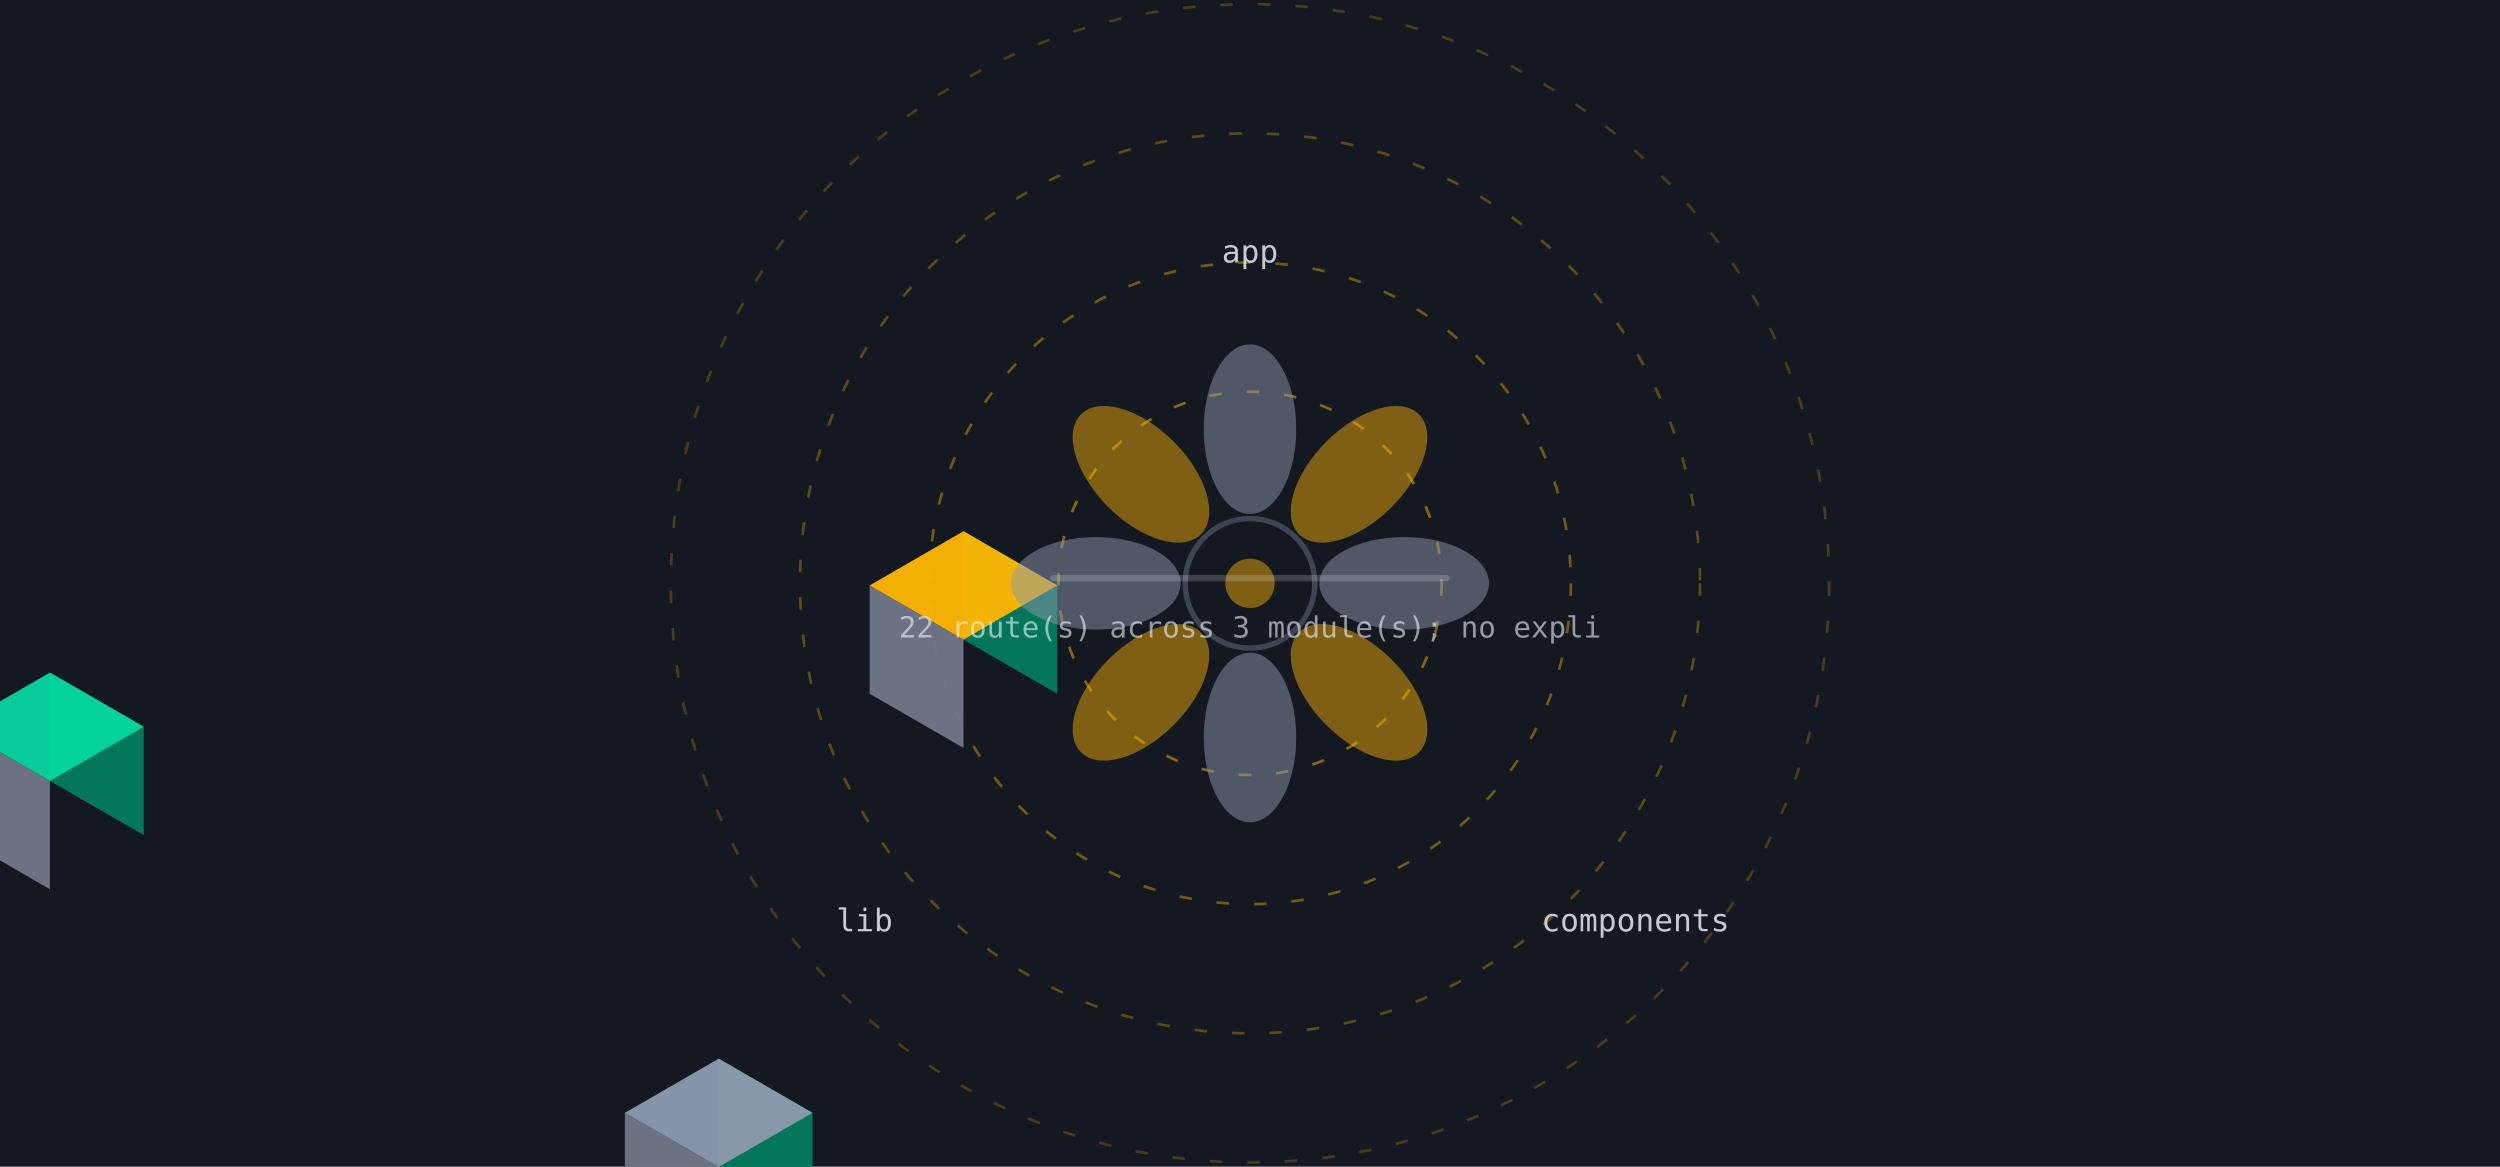
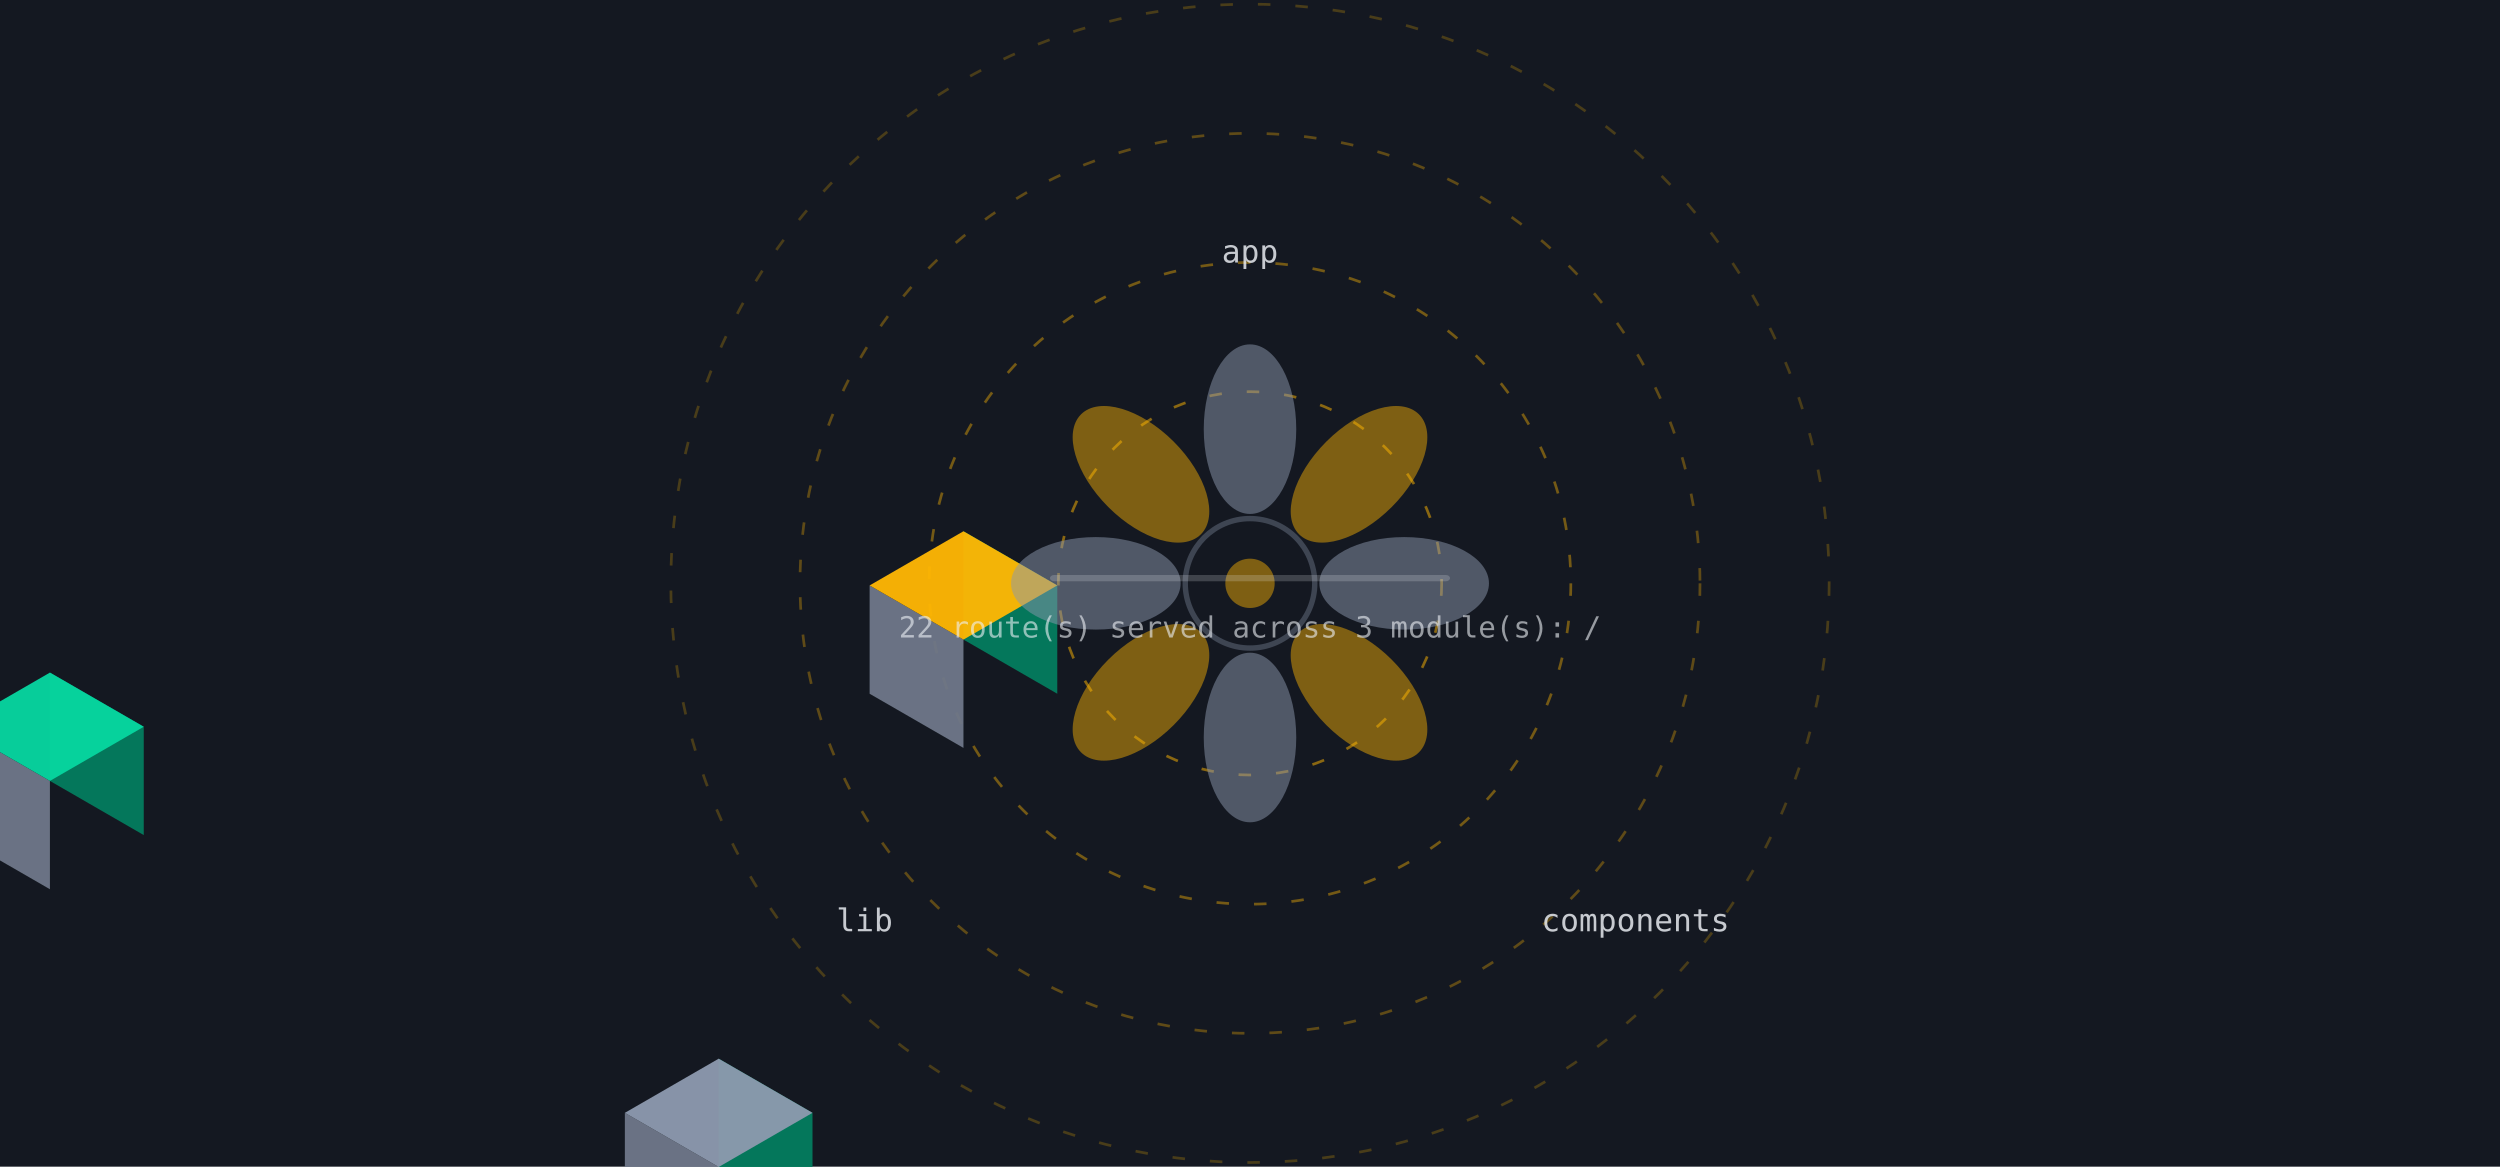
<svg xmlns="http://www.w3.org/2000/svg" viewBox="0 0 1200 560" width="1200" height="560" role="img" aria-label="cortexhq workflow">
  <rect width="1200" height="560" fill="#141821" />
  <defs>
    <linearGradient id="gk" x1="0" y1="0" x2="1" y2="1">
      <stop offset="0%" stop-color="#ffb703" />
      <stop offset="100%" stop-color="#8d99ae" />
    </linearGradient>
  </defs>
  <circle cx="600.00" cy="280.00" r="92.00" fill="none" stroke="rgba(255,183,3,0.500)" stroke-width="1.30" opacity="1.00" stroke-dasharray="6 12" />
  <circle cx="600.00" cy="280.00" r="154.00" fill="none" stroke="rgba(255,183,3,0.410)" stroke-width="1.30" opacity="1.00" stroke-dasharray="6 12" />
  <circle cx="600.00" cy="280.00" r="216.00" fill="none" stroke="rgba(255,183,3,0.320)" stroke-width="1.30" opacity="1.00" stroke-dasharray="6 12" />
  <circle cx="600.00" cy="280.00" r="278.00" fill="none" stroke="rgba(255,183,3,0.230)" stroke-width="1.30" opacity="1.00" stroke-dasharray="6 12" />
  <polygon points="462.46,307.00 507.49,333.00 507.49,281.00 462.46,255.00" fill="#037c5d" opacity="0.95" />
  <polygon points="417.42,333.00 462.46,359.00 462.46,307.00 417.42,281.00" fill="#6e7788" opacity="0.95" />
  <polygon points="462.46,255.00 507.49,281.00 462.46,307.00 417.42,281.00" fill="#ffb703" opacity="0.95" />
  <text x="600" y="126" font-family="ui-monospace,Menlo,monospace" font-size="15" fill="rgba(238,241,246,0.820)" text-anchor="middle">app</text>
  <polygon points="344.96,560.16 390.00,586.16 390.00,534.16 344.96,508.16" fill="#037c5d" opacity="0.95" />
  <polygon points="299.93,586.16 344.96,612.16 344.96,560.16 299.93,534.16" fill="#6e7788" opacity="0.95" />
  <polygon points="344.96,508.16 390.00,534.16 344.96,560.16 299.93,534.16" fill="#8d99ae" opacity="0.95" />
  <text x="785" y="447" font-family="ui-monospace,Menlo,monospace" font-size="15" fill="rgba(238,241,246,0.820)" text-anchor="middle">components</text>
  <polygon points="23.96,374.84 69.00,400.84 69.00,348.84 23.96,322.84" fill="#037c5d" opacity="0.95" />
  <polygon points="-21.07,400.84 23.96,426.84 23.96,374.84 -21.07,348.84" fill="#6e7788" opacity="0.95" />
  <polygon points="23.96,322.84 69.00,348.84 23.96,374.84 -21.07,348.84" fill="#06d6a0" opacity="0.95" />
  <text x="415" y="447" font-family="ui-monospace,Menlo,monospace" font-size="15" fill="rgba(238,241,246,0.820)" text-anchor="middle">lib</text>
  <ellipse cx="600.00" cy="206.00" rx="22.20" ry="40.70" fill="rgba(141,153,174,0.500)" opacity="1.00" transform="rotate(0.0 600.00 206.00)" />
  <ellipse cx="652.33" cy="227.67" rx="22.20" ry="40.70" fill="rgba(255,183,3,0.450)" opacity="1.00" transform="rotate(45.0 652.33 227.67)" />
  <ellipse cx="674.00" cy="280.00" rx="22.20" ry="40.70" fill="rgba(141,153,174,0.500)" opacity="1.00" transform="rotate(90.0 674.00 280.00)" />
  <ellipse cx="652.33" cy="332.33" rx="22.20" ry="40.70" fill="rgba(255,183,3,0.450)" opacity="1.00" transform="rotate(135.0 652.33 332.33)" />
  <ellipse cx="600.00" cy="354.00" rx="22.20" ry="40.70" fill="rgba(141,153,174,0.500)" opacity="1.00" transform="rotate(180.0 600.00 354.00)" />
  <ellipse cx="547.67" cy="332.33" rx="22.20" ry="40.70" fill="rgba(255,183,3,0.450)" opacity="1.00" transform="rotate(225.0 547.67 332.33)" />
  <ellipse cx="526.00" cy="280.00" rx="22.20" ry="40.70" fill="rgba(141,153,174,0.500)" opacity="1.00" transform="rotate(270.0 526.00 280.00)" />
  <ellipse cx="547.67" cy="227.67" rx="22.20" ry="40.70" fill="rgba(255,183,3,0.450)" opacity="1.00" transform="rotate(315.0 547.67 227.67)" />
  <circle cx="600.00" cy="280.00" r="31.08" fill="none" stroke="rgba(141,153,174,0.500)" stroke-width="2.59" opacity="0.70" />
  <circle cx="600.00" cy="280.00" r="11.84" fill="rgba(255,183,3,0.450)" opacity="1.00" />
  <rect x="504.00" y="276.00" width="192.00" height="3.00" rx="2.00" fill="rgba(238,241,246,0.200)" opacity="1.00" />
-   <text x="600" y="306" font-family="ui-monospace,Menlo,monospace" font-size="14" fill="rgba(238,241,246,0.600)" text-anchor="middle">22 route(s) across 3 module(s); no expli</text>
+   <text x="600" y="306" font-family="ui-monospace,Menlo,monospace" font-size="14" fill="rgba(238,241,246,0.600)" text-anchor="middle">22 route(s) served across 3 module(s): /</text>
</svg>
